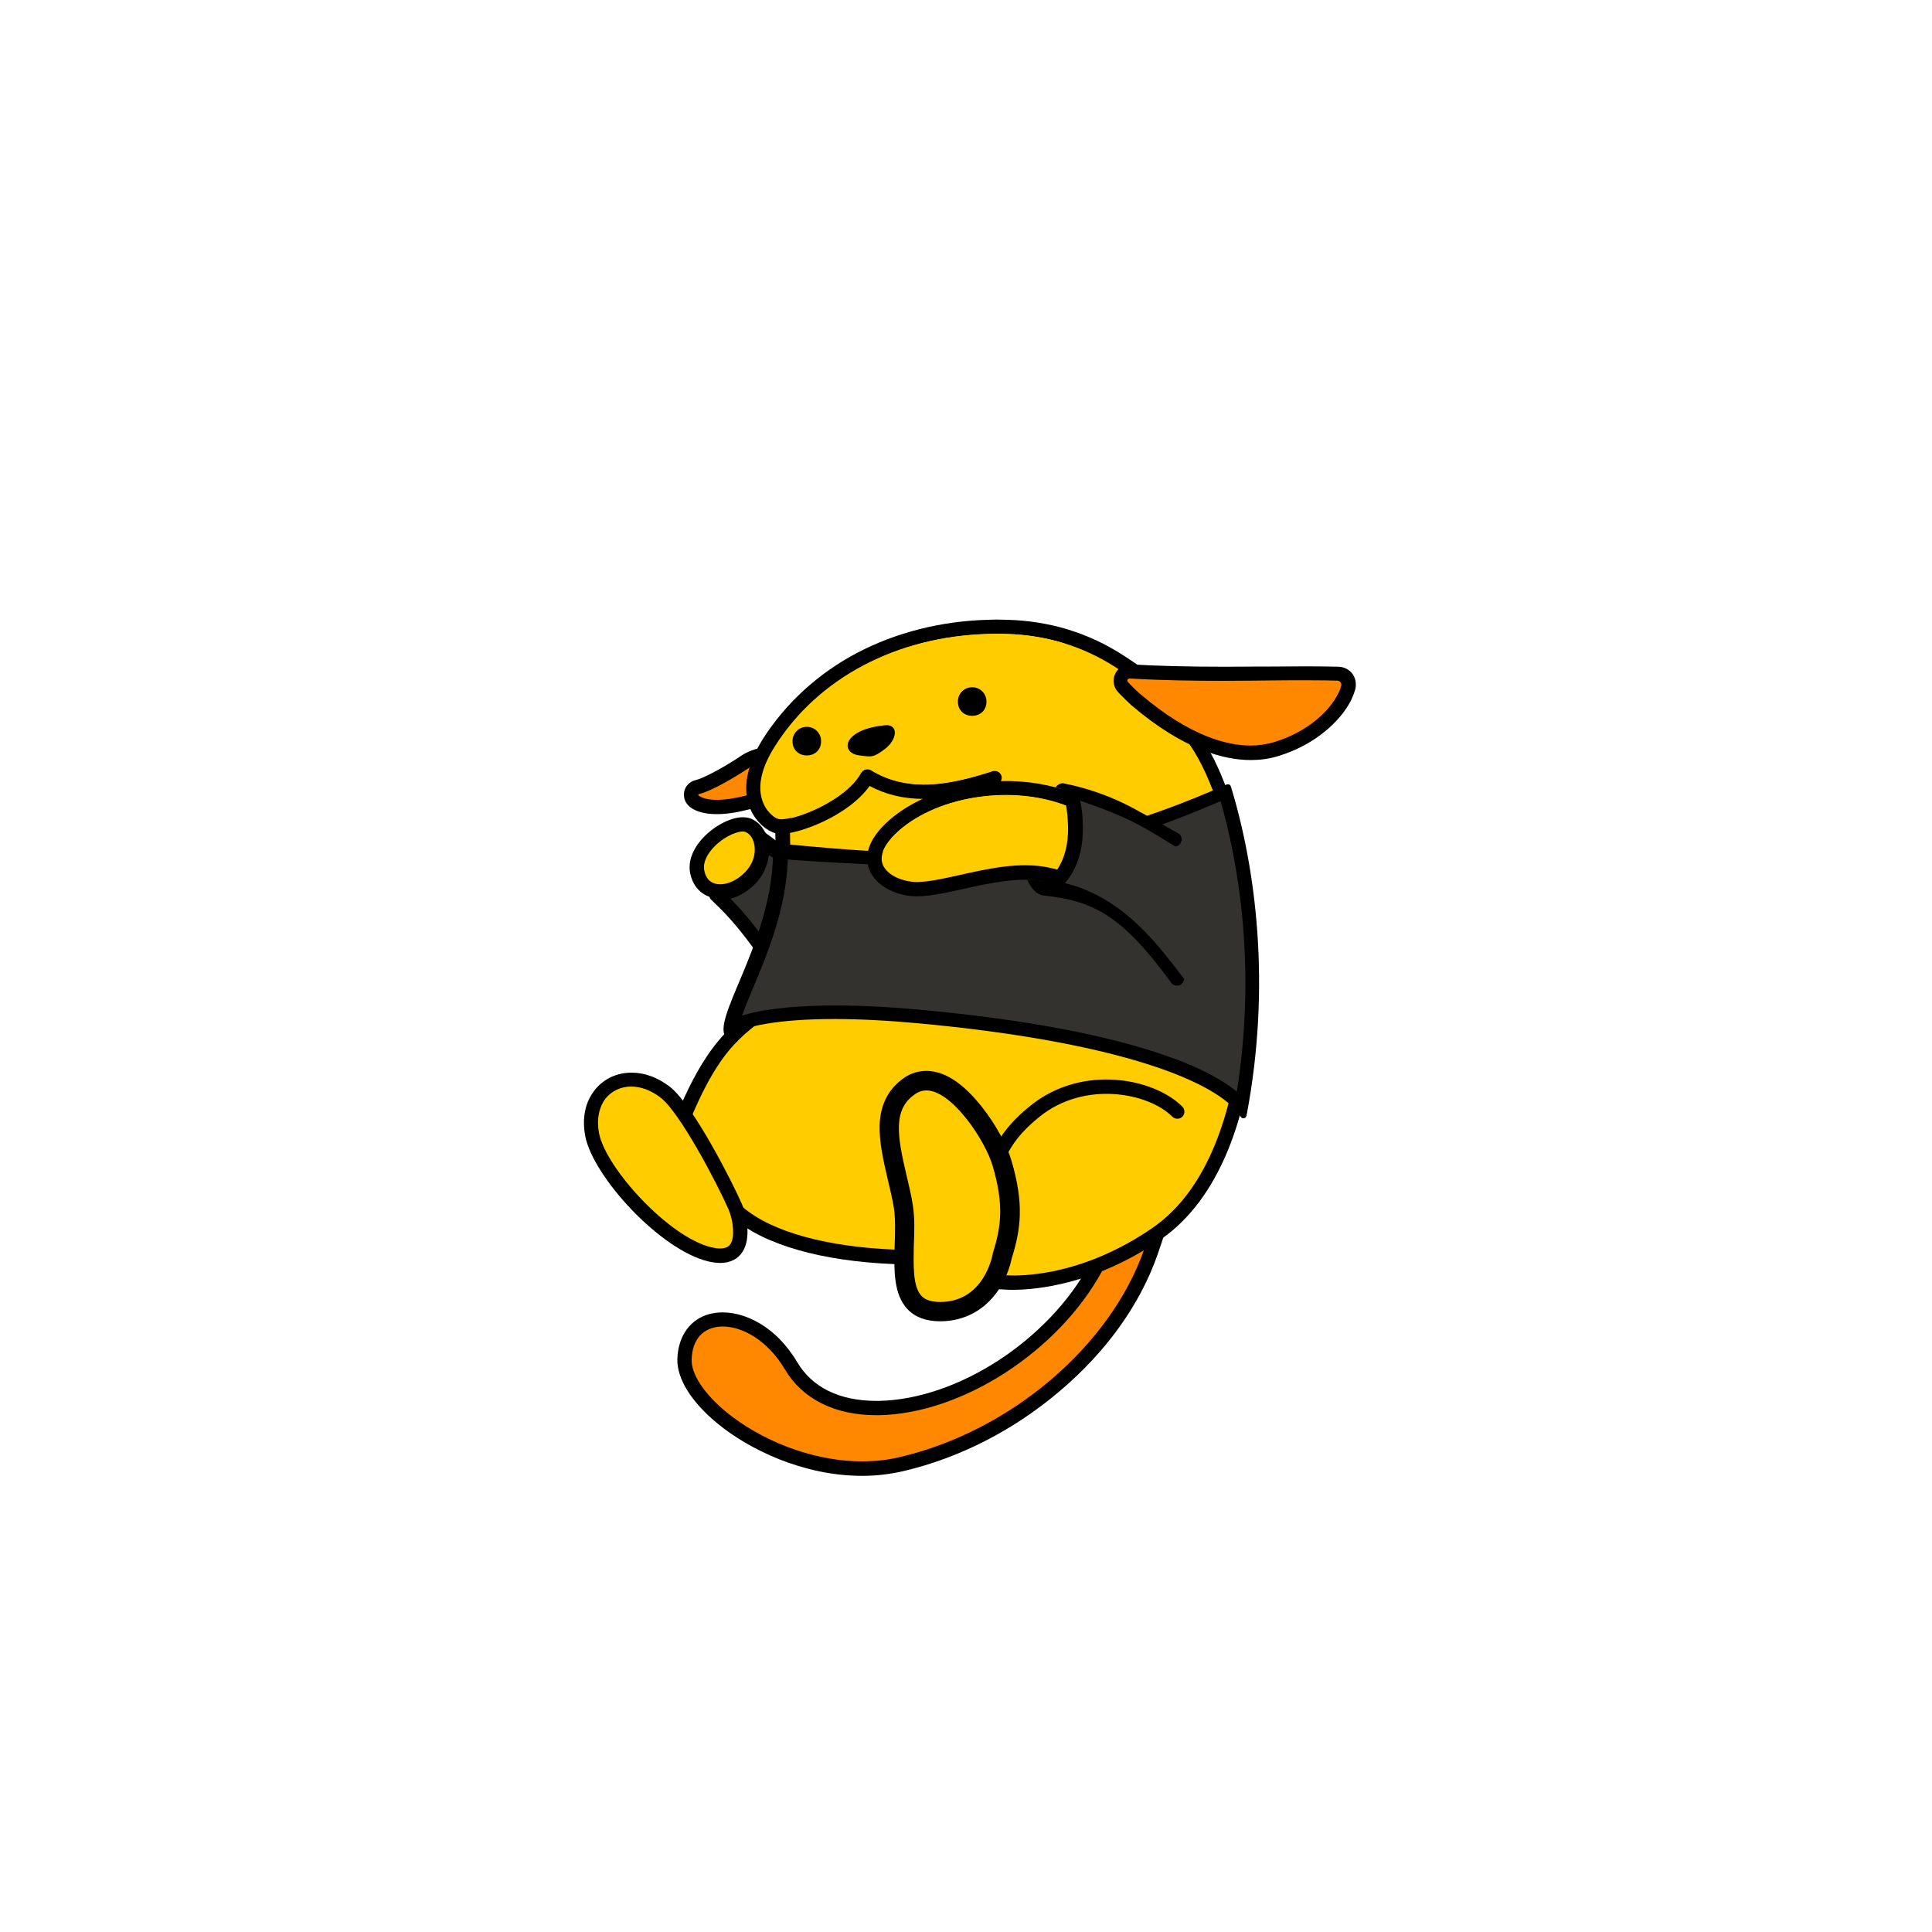
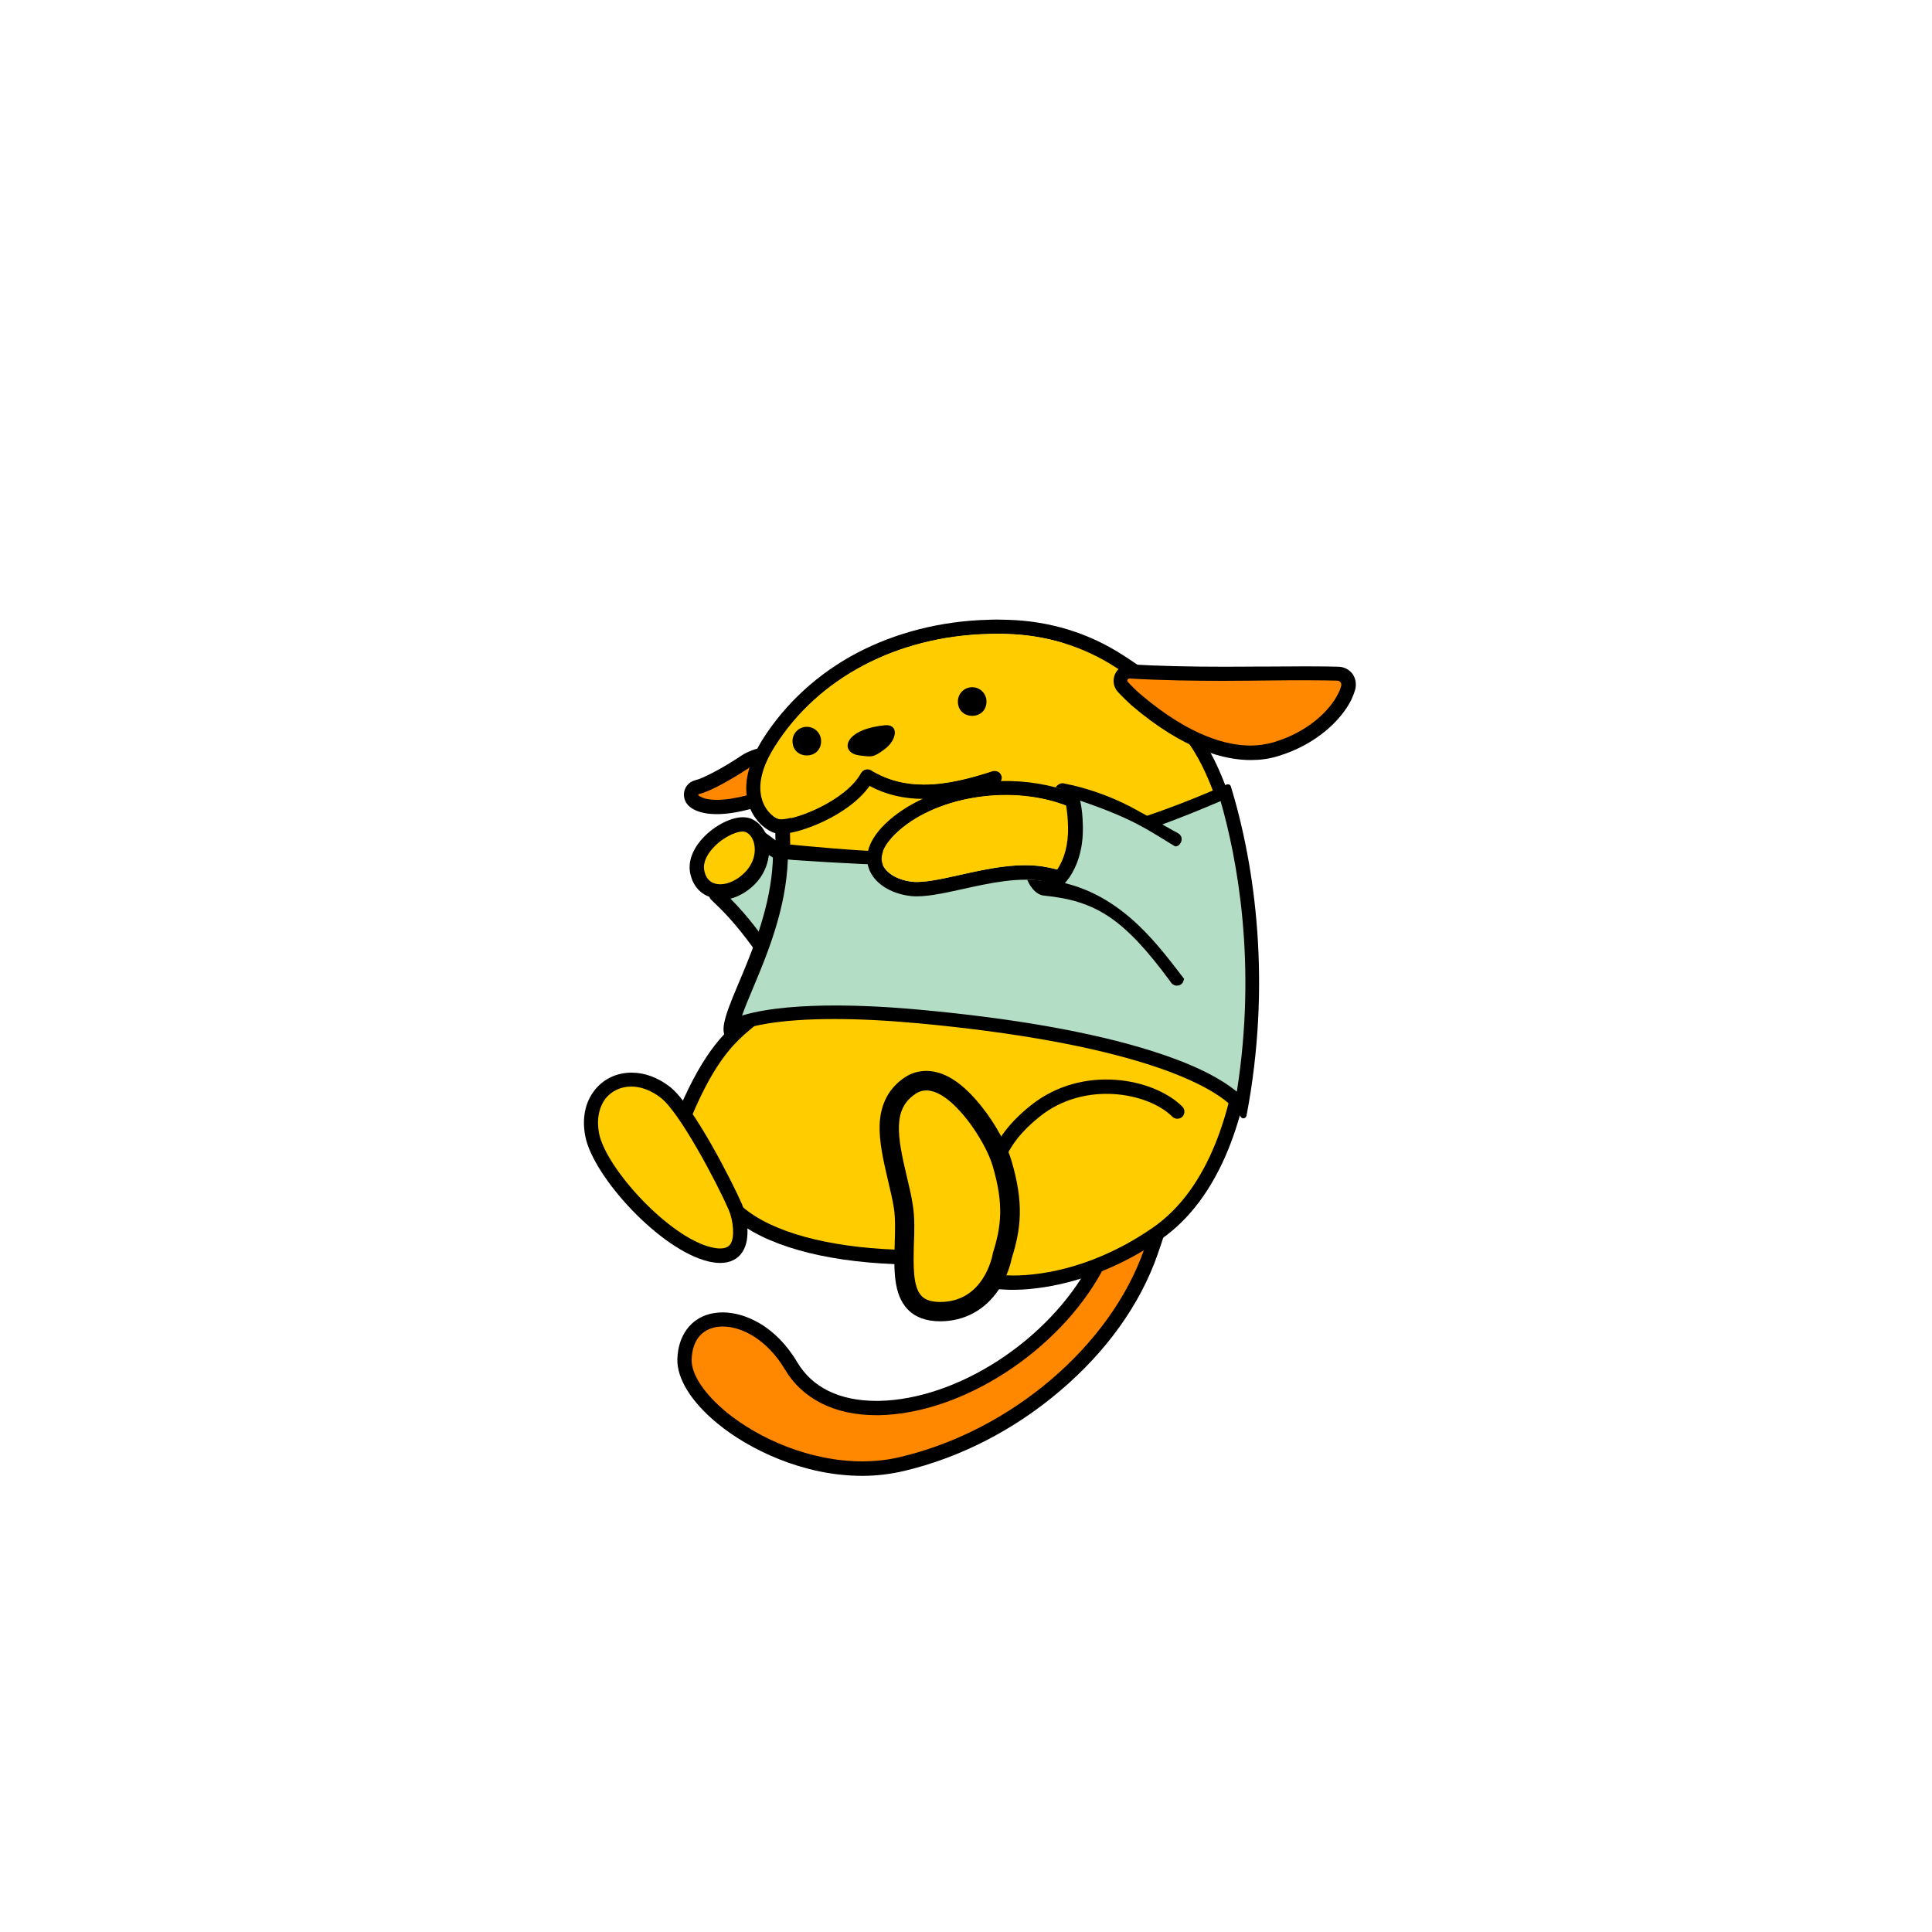
<svg xmlns="http://www.w3.org/2000/svg" id="wapuugotchi_svg__wapuu" version="1.1" viewBox="0 0 1e3 1e3">
  <g id="RightArm--group">
    <path d="M436.6 504c-4.5 5.1-10.5 7.9-17 7.9-9.1 0-18.5-5.5-24.4-14.4-7.8-11.6-15.5-21.2-22.3-27.9l-4.8-4.7c-2-2-1.1-5.3 1.6-6.1l6.5-1.7c3.2-.9 6.4-2.7 9.1-5.5 3-3 4.8-6.7 5.2-10.4V430c0-1.3 1.5-2.1 2.5-1.3l9.3 6.9c.7.5 1.7 1.1 2.9 1.7 10.2 4.9 31.7 27.4 35.7 46.7 2.1 10.1-1.2 16.5-4.3 20z" />
    <path class="st0" d="M402.1 444.1c-1.5-.7-2.9-1.5-4.2-2.4-.5 5.5-3 11-7.3 15.3-3.7 3.7-8.1 6.2-12.5 7.4 8.7 8.6 17 19.8 23.2 29.1 4.5 6.7 11.6 11.1 18.3 11.1 4.1 0 8.1-1.6 11.4-5.4 13-14.8-17.3-49.6-28.9-55.1z" fill="#fc0" />
    <g class="RightArm--group">
      <path d="M436.59 504.77c-4.5 5.1-10.5 7.9-17 7.9-9.1 0-18.5-5.5-24.4-14.4-7.8-11.6-15.5-21.2-22.3-27.9l-4.8-4.7c-2-2-1.1-5.3 1.6-6.1l6.5-1.7c3.2-.9 6.4-2.7 9.1-5.5 3-3 4.8-6.7 5.2-10.4v-11.2c0-1.3 1.5-2.1 2.5-1.3l9.3 6.9c.7.5 1.7 1.1 2.9 1.7 10.2 4.9 31.7 27.4 35.7 46.7 2.1 10.1-1.2 16.5-4.3 20z" />
-       <path d="M402.09 444.87q-2.3-1-4.2-2.4c-.5 5.5-3 11-7.3 15.3-3.7 3.7-8.1 6.2-12.5 7.4 8.7 8.6 17 19.8 23.2 29.1 4.5 6.7 11.6 11.1 18.3 11.1 4.1 0 8.1-1.6 11.4-5.4 13-14.8-17.3-49.6-28.9-55.1z" fill="#33322f" />
+       <path d="M402.09 444.87q-2.3-1-4.2-2.4c-.5 5.5-3 11-7.3 15.3-3.7 3.7-8.1 6.2-12.5 7.4 8.7 8.6 17 19.8 23.2 29.1 4.5 6.7 11.6 11.1 18.3 11.1 4.1 0 8.1-1.6 11.4-5.4 13-14.8-17.3-49.6-28.9-55.1z" fill="#B3DDC4" />
    </g>
  </g>
  <g id="Tail--group">
    <path d="M599.1 649.5c-9 25.7-26.4 50-50.3 70.3-23.8 20.3-51.8 34.7-81 41.6-6.9 1.6-14.1 2.5-21.5 2.5-30.8 0-58.9-13.9-74.8-27-13.6-11.1-21.2-23.3-20.9-33.5.4-12 6.7-20.7 16.8-23.3 2.1-.5 4.3-.8 6.7-.8 11.2 0 27.2 6.7 38.5 25.7 7.8 13.2 22 20.1 41.1 20.1h1.2c40.7-.8 87.6-31.2 109.1-70.8 7.7-14.1 13.2-29.6 17.1-40.8 1.9-5.4 3.6-10.1 5.1-13.5 1.3-3.1 4.1-9.4 10.4-9.4 4.1 0 7.6 1.8 9.9 5 5.5 7.6 3.3 23.3-7.4 53.9z" />
    <path class="st1" d="M570.5 657.8c-22.7 41.7-72.5 73.9-115.5 74.7h-1.4c-21.6 0-38.3-8.4-47.4-23.8-9-15.1-22-22.1-32.1-22.1-1.7 0-3.3.2-4.8.6-7 1.8-11 7.6-11.3 16.4-.3 7.7 6.6 18 18.2 27.5 16.8 13.7 43.2 25.3 70.1 25.3 6.6 0 13.3-.7 19.8-2.3 57.2-13.5 108.5-57.4 126-107.1 5.4-15.3 16.7-49.2 4.5-49.2-4.5.1-10.8 31.8-26.1 60z" fill="#f80" />
  </g>
  <g id="Body--group">
    <path d="M649.7 531.9c-2 24-6.7 45.1-13.9 62.9-8.5 20.9-20.3 36.6-35.1 46.8-34 23.4-64.8 26-76.4 26-1.3 0-2.5 0-3.8-.1-18.4-.8-26-4.4-32.7-7.5-5.9-2.8-11-5.2-24.9-5.7-37.5-1.5-67-9.9-83.1-23.6-.2-.1-.5-.4-.9-.7-4.8-3.5-19.3-14.3-25-24.7-5.3-9.7-6.2-22.3-2.3-31.4 13.4-31.2 24.5-40.5 33.5-48 3.6-3 6.4-5.3 8.8-8.7 2.2-3.1 3.8-7.1 4.9-12.2 0-.1 0-.2.1-.3 3.9-15 3.4-34.9 2.8-56-.2-5.7-.3-11.7-.4-17.5v-.1c0-18.6 9.6-40.7 25.7-59.2 18.1-20.8 41.6-33.6 66.1-36.2 20.2-2.1 34.3-3.1 45.9-3.1 43.7 0 58.6 14.8 82.2 48.4 7.5 10.6 12.1 22.5 16 33.7 11.1 30.4 15.9 76.5 12.5 117.2z" />
    <path class="st0" d="M358.5 576.7c-3 7-2.2 17.4 2 25 5.6 10.3 23 22.2 24.1 23.2 15.1 12.9 43.7 20.5 78.7 21.9 31.2 1.3 24.3 11.8 57.6 13.3 1.1 0 2.2.1 3.5.1 16.7 0 43.7-5 72.2-24.7 58-39.9 52.9-165.3 34-218.6-3.9-11.1-8.3-22.2-15.1-31.9-23.5-33.5-36.6-45.2-76.2-45.2-12.2 0-26.9 1.1-45.1 3.1-49.9 5.3-85.3 55.3-85.3 88.1.3 27.4 2.5 55.1-2.7 75.5-1.4 6.5-3.4 11.2-6 14.9-9.8 13.5-23.4 12.4-41.7 55.3z" fill="#fc0" />
    <g class="Body--group">
      <path d="M401.886 436.443h-.2c-.9 0-1.6.7-1.6 1.6 1.3 44.5-28.9 84.7-25.3 97.1.2.7.8 1.1 1.5 1.1.3 0 .6-.1.9-.2 8.2-5.1 26.3-8.6 54.7-8.6 12.5 0 26.9.7 43.3 2.2 104 9.6 155.8 30.3 167 48.4.3.5.8.8 1.4.8.7 0 1.4-.5 1.6-1.3 13-68 4.6-129.1-8.1-170.5-.2-.7-.8-1.1-1.5-1.1h-.4c-93.523 41.432-152.27 38.548-233.3 30.5z" />
-       <path d="M410.786 445.143c-1-.134-2-.234-3-.3-.9 25.8-10.8 49.4-18.2 67-1.8 4.3-4 9.5-5.5 13.8 13.8-4.2 32.9-5.2 48.1-5.2 13.2 0 28 .7 44 2.2 49.1 4.5 89.4 11.7 119.9 21.3 20 6.3 34.7 13.4 44.1 21.1 10.5-66.5.1-120.7-8.4-150.4-79.614 34.164-122.39 37.206-221 30.5z" fill="#33322f" />
+       <path d="M410.786 445.143c-1-.134-2-.234-3-.3-.9 25.8-10.8 49.4-18.2 67-1.8 4.3-4 9.5-5.5 13.8 13.8-4.2 32.9-5.2 48.1-5.2 13.2 0 28 .7 44 2.2 49.1 4.5 89.4 11.7 119.9 21.3 20 6.3 34.7 13.4 44.1 21.1 10.5-66.5.1-120.7-8.4-150.4-79.614 34.164-122.39 37.206-221 30.5z" fill="#B3DDC4" />
    </g>
  </g>
  <g id="RightHand--group">
    <path d="M390.6 457c-5.2 5.1-11.7 8.1-17.8 8.1-8.1 0-14-5.1-15.6-13.3-1-5.4.9-11.3 5.4-16.7 5.8-6.9 14.9-12 21.7-12.1h.2c1.3 0 2.6.2 3.8.6h.2l.1.1c4.5 1.8 7.9 6.2 9.1 11.8 1.4 7.5-1.2 15.5-7.1 21.5z" />
    <path class="st0" d="M385.4 451.7c4.2-4.2 6-9.6 5-14.7-.6-3.1-2.3-5.5-4.6-6.4-.4-.1-.9-.2-1.3-.2h-.1c-4 0-11.3 3.6-16.1 9.4-1.8 2.1-4.6 6.3-3.8 10.6 1.1 6 5.1 7.3 8.3 7.3 4.1 0 8.8-2.2 12.6-6z" fill="#fc0" />
  </g>
  <g id="RightFoot--group">
    <path d="M384.3 648c-2.4 3.7-6.4 5.7-11.5 5.7-1.9 0-4-.3-6.2-.8-25-6-59.3-43.6-63.6-64.5-1.9-9.4-.2-18 5-24.4 4.6-5.7 11.4-8.8 18.9-8.8 6.8 0 13.6 2.5 19.8 7.3 12.2 9.4 32.9 50.5 37.3 60.7 2.5 5.8 4.9 17.7.3 24.8z" />
    <path class="st0" d="M310.1 586.8c3.8 18.2 36.2 53.6 58.1 58.8 1.7.4 3.2.6 4.5.6 3.4 0 4.7-1.3 5.4-2.3 2.3-3.5 1.5-12.1-1-17.9-6.1-13.9-25.3-50.3-35.1-57.8-4.9-3.8-10.2-5.8-15.3-5.8-5.3 0-10 2.2-13.2 6.1-3.6 4.7-4.8 11.2-3.4 18.3z" fill="#fc0" />
  </g>
  <g id="RightEar--group">
    <path d="M413.3 399.4c-.4 4.4-3.8 8.4-11.1 12.9-4.7 3-10.2 5.5-13.9 6.5-6.5 1.7-12.3 2.6-17.3 2.6-6.7 0-10.6-1.6-12.7-2.9-4.8-3-4.4-7.2-4.2-8.5.5-3.1 2.9-5.5 5.9-6.2 3.5-.8 13.5-5.8 23.6-12.6 4.2-2.9 10.7-4.8 16.1-4.8 5.8 0 9.1 2.2 10.8 4.1 2.1 2.4 3.1 5.5 2.8 8.9z" />
    <path class="st1" d="M361.4 411.3c0 .3.4.7.9.9 1.1.7 3.6 1.8 8.8 1.8 4.3 0 9.5-.8 15.4-2.3 5.2-1.4 19.1-8.8 19.5-13 .1-1.3-.2-2.4-.9-3.2-1-1.1-2.8-1.7-5.3-1.7-3.9 0-8.9 1.5-11.9 3.5-8.5 5.7-20.5 12.5-26.1 13.7-.3.1-.4.2-.4.3z" fill="#f80" />
  </g>
  <g id="Head--group">
    <path d="M516.4 328.1c1.6 0 3.2 0 4.8.1 20.6.6 39.5 6.5 55.9 17 11.2 7.2 17.5 11.4 25.9 25.2 1.5 2.5 9 .8 7.9-1.1-10.1-17.6-17.5-22.3-29.8-30.3-17.7-11.4-37.8-17.6-59.7-18.2-1.6 0-3.3-.1-5-.1-1.6 0-3.3 0-4.9.1-24.3.6-47.8 6.6-67.8 17.1-20.2 10.6-37.1 26.1-48.9 44.7-7.7 12.3-10.3 23.9-7.4 33.5 2.4 7.8 7.9 12.7 12.3 14.6 1.4.6 2.9.9 4.7.9 9.3 0 34.7-9.3 45.7-24.8 8.4 4.5 17.6 6.7 28.1 6.7 12.6 0 25-3.2 36.4-6.9 3-1 3.8-2.2 3.9-4.1 0-1.3-1.2-3.6-3.8-3.5-.3 0-.7.1-1 .2-11.2 3.6-23.3 6.9-35.4 6.9-9.3 0-18.6-2-27.4-7.4-.6-.4-1.3-.5-1.9-.5-1.3 0-2.5.6-3.2 1.8l-.1.1c-7.9 14.3-33.3 24.1-41.2 24.1-.7 0-1.3-.1-1.7-.3-2.8-1.2-6.6-4.6-8.2-10-2.3-7.5 0-17 6.6-27.4 22.5-35.7 63.4-57.1 110.6-58.3 1.4-.1 3-.1 4.6-.1" />
    <path class="st0" d="M516.6 399.4c-1-.4-2-.7-3-.3-19.7 6.3-42.5 12-62.8-.5-1.7-1.1-4-.5-5.1 1.2l-.1.1c-8.6 15.7-38.3 26-43 23.9-2.8-1.2-6.6-4.6-8.2-10-2.3-7.5 0-17 6.6-27.4 22.5-35.7 63.4-57.1 110.6-58.3 3.1-.1 6.3-.1 9.5 0 20.6.6 39.5 6.5 55.9 17 13.2 8.5 19.7 12.7 30.6 33.6 5.6 10.5-84.4 23.5-91 20.7z" fill="#fc0" />
  </g>
  <g id="LeftEar--group">
    <path d="M701.4 357.1c-.5 1.7-1.2 3.4-2 5.2-5 10-17.7 23-38 29.1-4.5 1.4-9.3 2-14 2h-.1c-13 0-34.2-4.9-61.6-28.3-1.9-1.7-5.1-4.8-7.1-7-2.3-2.5-2.8-6.1-1.5-9.1s4.4-5.1 7.8-5.1h.5c13.9.8 30.1 1.2 48.4 1.2 8.1 0 14.8-.1 19.3-.1h4.5c7.4 0 13.3-.1 18.2-.1 8.1 0 13.7.1 17.1.2 2.9.1 5.6 1.5 7.3 3.9 1.5 2.3 2 5.2 1.2 8.1z" />
    <path class="st1" d="M590.4 359.4c25.7 21.9 45.1 26.5 56.8 26.5h.1c4 0 8-.6 11.9-1.7 18.1-5.4 29.2-16.6 33.5-25.3.8-1.5 1.2-2.8 1.5-3.9.4-1.3-.6-2.6-1.9-2.7-3.3-.1-8.9-.2-16.7-.2-5.4 0-11.6 0-18.2.1-3.3 0-12.2.2-23.9.2-13.9 0-31.7-.2-48.8-1.2h-.1c-.9 0-1.5 1.1-.8 1.8 2 2.2 5 5.1 6.6 6.4z" fill="#f80" />
  </g>
  <g id="Face--group">
    <path d="m417.6 376.2c-4.1 0-7.4 3.3-7.4 7.4 0 9.9 14.8 9.9 14.8 0 0-4.1-3.3-7.4-7.4-7.4z" />
    <path d="m503.2 355.7c-4.1 0-7.4 3.3-7.4 7.4 0 9.9 14.8 9.9 14.8 0 0-4.1-3.3-7.4-7.4-7.4z" />
    <path d="m457.9 375.4c-7.4 0.8-12.3 2.5-15.6 4.9-5.9 4.4-4.1 9.9 2.5 10.7s7.1 1.2 13.2-3.3c6.5-4.9 7.3-13.1-0.1-12.3z" />
  </g>
  <g id="LeftLeg--group">
    <path class="st0" d="M512.4 655.2c-4.6-5.2-3.7-15.7-1.9-29.4 2.6-19.8 5-34.5 25.4-50.8 24.4-19.5 62.2-15 76.2-.5 3.6 3.7 6.7 10.9 7.3 18.8.9 11.4-22.2 42.4-44.8 51.8-22.6 9.6-54 19.3-62.2 10.1z" fill="#fc0" />
    <path d="M512.4 658.9c-1.2 0-2.3-.5-3-1.6-4.7-6.7-4.5-17.2-2.6-32 2.5-19 4.6-35.5 26.8-53.2 26.8-21.4 63.7-14 78.4.7 1.4 1.4 1.4 3.8 0 5.2-1.4 1.4-3.8 1.4-5.2 0-12.5-12.5-45.4-18.7-68.6-.1-18.9 15.1-21.4 28.2-24.1 48.4-1.4 11-2.3 21.8 1.3 26.7 1.2 1.7.8 4-.9 5.2-.6.5-1.4.7-2.1.7z" />
  </g>
  <g id="LeftFoot--group">
    <path d="M523.7 651.2c-.4 1.9-2 9.1-6.7 16.2-7 10.6-17.8 16.5-30.4 16.5-7.2 0-12.9-2.1-16.8-6.2-7.5-7.8-7.1-21-6.7-33.7v-.1c.2-6.4.4-13.1-.4-18.5-.7-4.4-1.8-9.1-3.1-14.5-2.4-10.2-4.6-20.1-4.3-28.7.4-10.7 4.7-18.9 12.8-24.4 3.5-2.4 7.4-3.5 11.4-3.5 9.3 0 18.9 6.2 28.7 18.6 7.1 8.9 13.1 20 15.4 28.1 6.4 21.8 4.9 34.9.1 50.2z" />
    <path class="st0" d="M477 670.8c2 2.1 5.2 3.1 9.6 3.1 22.6 0 27-23.7 27.2-24.7 0-.2.1-.4.1-.6 4.4-13.9 5.7-25.2 0-44.8-3.7-13.2-21.1-39.4-34.4-39.4-2 0-4 .6-5.8 1.9-11.7 7.8-9.3 21.8-4.4 42.4 1.2 5.1 2.5 10.4 3.2 15.3 1 6.4.8 13.5.5 20.4-.2 10.6-.6 21.6 4 26.4z" fill="#fc0" />
  </g>
  <g id="LeftArm--group">
    <path d="M478 413.3c-6.4 2.9-12.4 6.6-17.6 11.1-12.1 10.6-12.6 19.4-10.8 24.8 2.5 7.7 11.1 13.4 21.9 14.6 7.1.7 16.2-1.3 26.7-3.6 13.9-3.1 29.7-6.6 42.9-3.9 19.6 4.1 33.3 15 53.1 32.7l10.3 9.2c1.5 1.3 3.9 1.2 5.2-.4 1.3-1.5 1.2-3.9-.4-5.2l-2.9-2.6c-24-21.7-39.9-36-63.8-41-14.8-3.1-31.3.6-46 3.9-9.5 2.1-18.5 4.1-24.3 3.5-7.8-.8-14.1-4.6-15.7-9.5-1.5-4.7 1.6-10.7 8.7-17 20.7-18.2 59.1-23.7 87.5-12.5 4.7 1.9 7.4-5.1 2.7-6.9-11.4-4.4-24.6-6.6-37.7-6.2-10.1.4-30.5 4.8-39.8 9z" />
    <path class="st0" d="M615.4 451c11.7 12.2 17 60.3-6 41.6l-2.9-2.6c-24-21.7-39.9-36-63.8-41-14.8-3.1-31.3.6-46 3.9-9.5 2.1-18.5 4.1-24.3 3.5-7.8-.8-14.1-4.6-15.7-9.5-1.5-4.7 1.6-10.7 8.7-17 20.7-18.2 59.3-24 87.5-12.5 4.6 2 46.1 16.5 62.5 33.6z" fill="#fc0" />
    <g class="LeftArm--group">
      <path d="m591.41 420.96c-1.228-0.36-16.635-10.734-40.905-15.5-1.7-0.4-3.683 1.211-4.083 2.111 2.54 0.686 2.583 0.73 2.583 0.73 0.9 1.5 1.6 3.258 2.2 5.758 0.2 0.8 0.4 1.7 0.6 2.7 0.5 3 0.9 6.6 1 10.9 0.3 9.7-2.1 17.2-5.5 22.3-1.7 2.6-3.7 4.601-5.8 5.901-0.2 0.2-0.5 0.2-0.8 0.2h-0.3c-2.8-0.5-5.8-0.7-8.7-0.7 0 0 2.4 6.5 7.5 8 0.2 0.1 0.4 0.1 0.6 0.1 0.2 0.1 0.4 0.1 0.6 0.1 26.6 2.7 41.147 11.538 65.465 44.61 0.7 1.3 2 2 3.3 2 0.6 0 1.2-0.101 1.7-0.401 0.508-0.26 0.944-0.641 1.27-1.11 0.063-0.09 0.124-0.181 0.184-0.273 4.81-11.512-4.691-55.107-4.24-70.343 2.636 0.599 5.658-4.605 1.485-6.881-1.552-0.751-10.695-6.037-18.159-10.203z" style="fill: #000000" />
-       <path d="M612.796 440.859c-19.666-11.75-24.38-16.3-53.722-26.453.1.3.1.6.2.9.733 3.467 1.134 7.467 1.2 12 .4 13-3.5 21.7-6.8 26.6-.8 1.1-1.6 2.2-2.5 3.2 31.328 7.613 49.466 33.842 61.756 49.582 20.91-14.779 22.188-53.708-.134-65.83z" fill="#33322f" />
+       <path d="M612.796 440.859c-19.666-11.75-24.38-16.3-53.722-26.453.1.3.1.6.2.9.733 3.467 1.134 7.467 1.2 12 .4 13-3.5 21.7-6.8 26.6-.8 1.1-1.6 2.2-2.5 3.2 31.328 7.613 49.466 33.842 61.756 49.582 20.91-14.779 22.188-53.708-.134-65.83z" fill="#B3DDC4" />
    </g>
  </g>
</svg>
